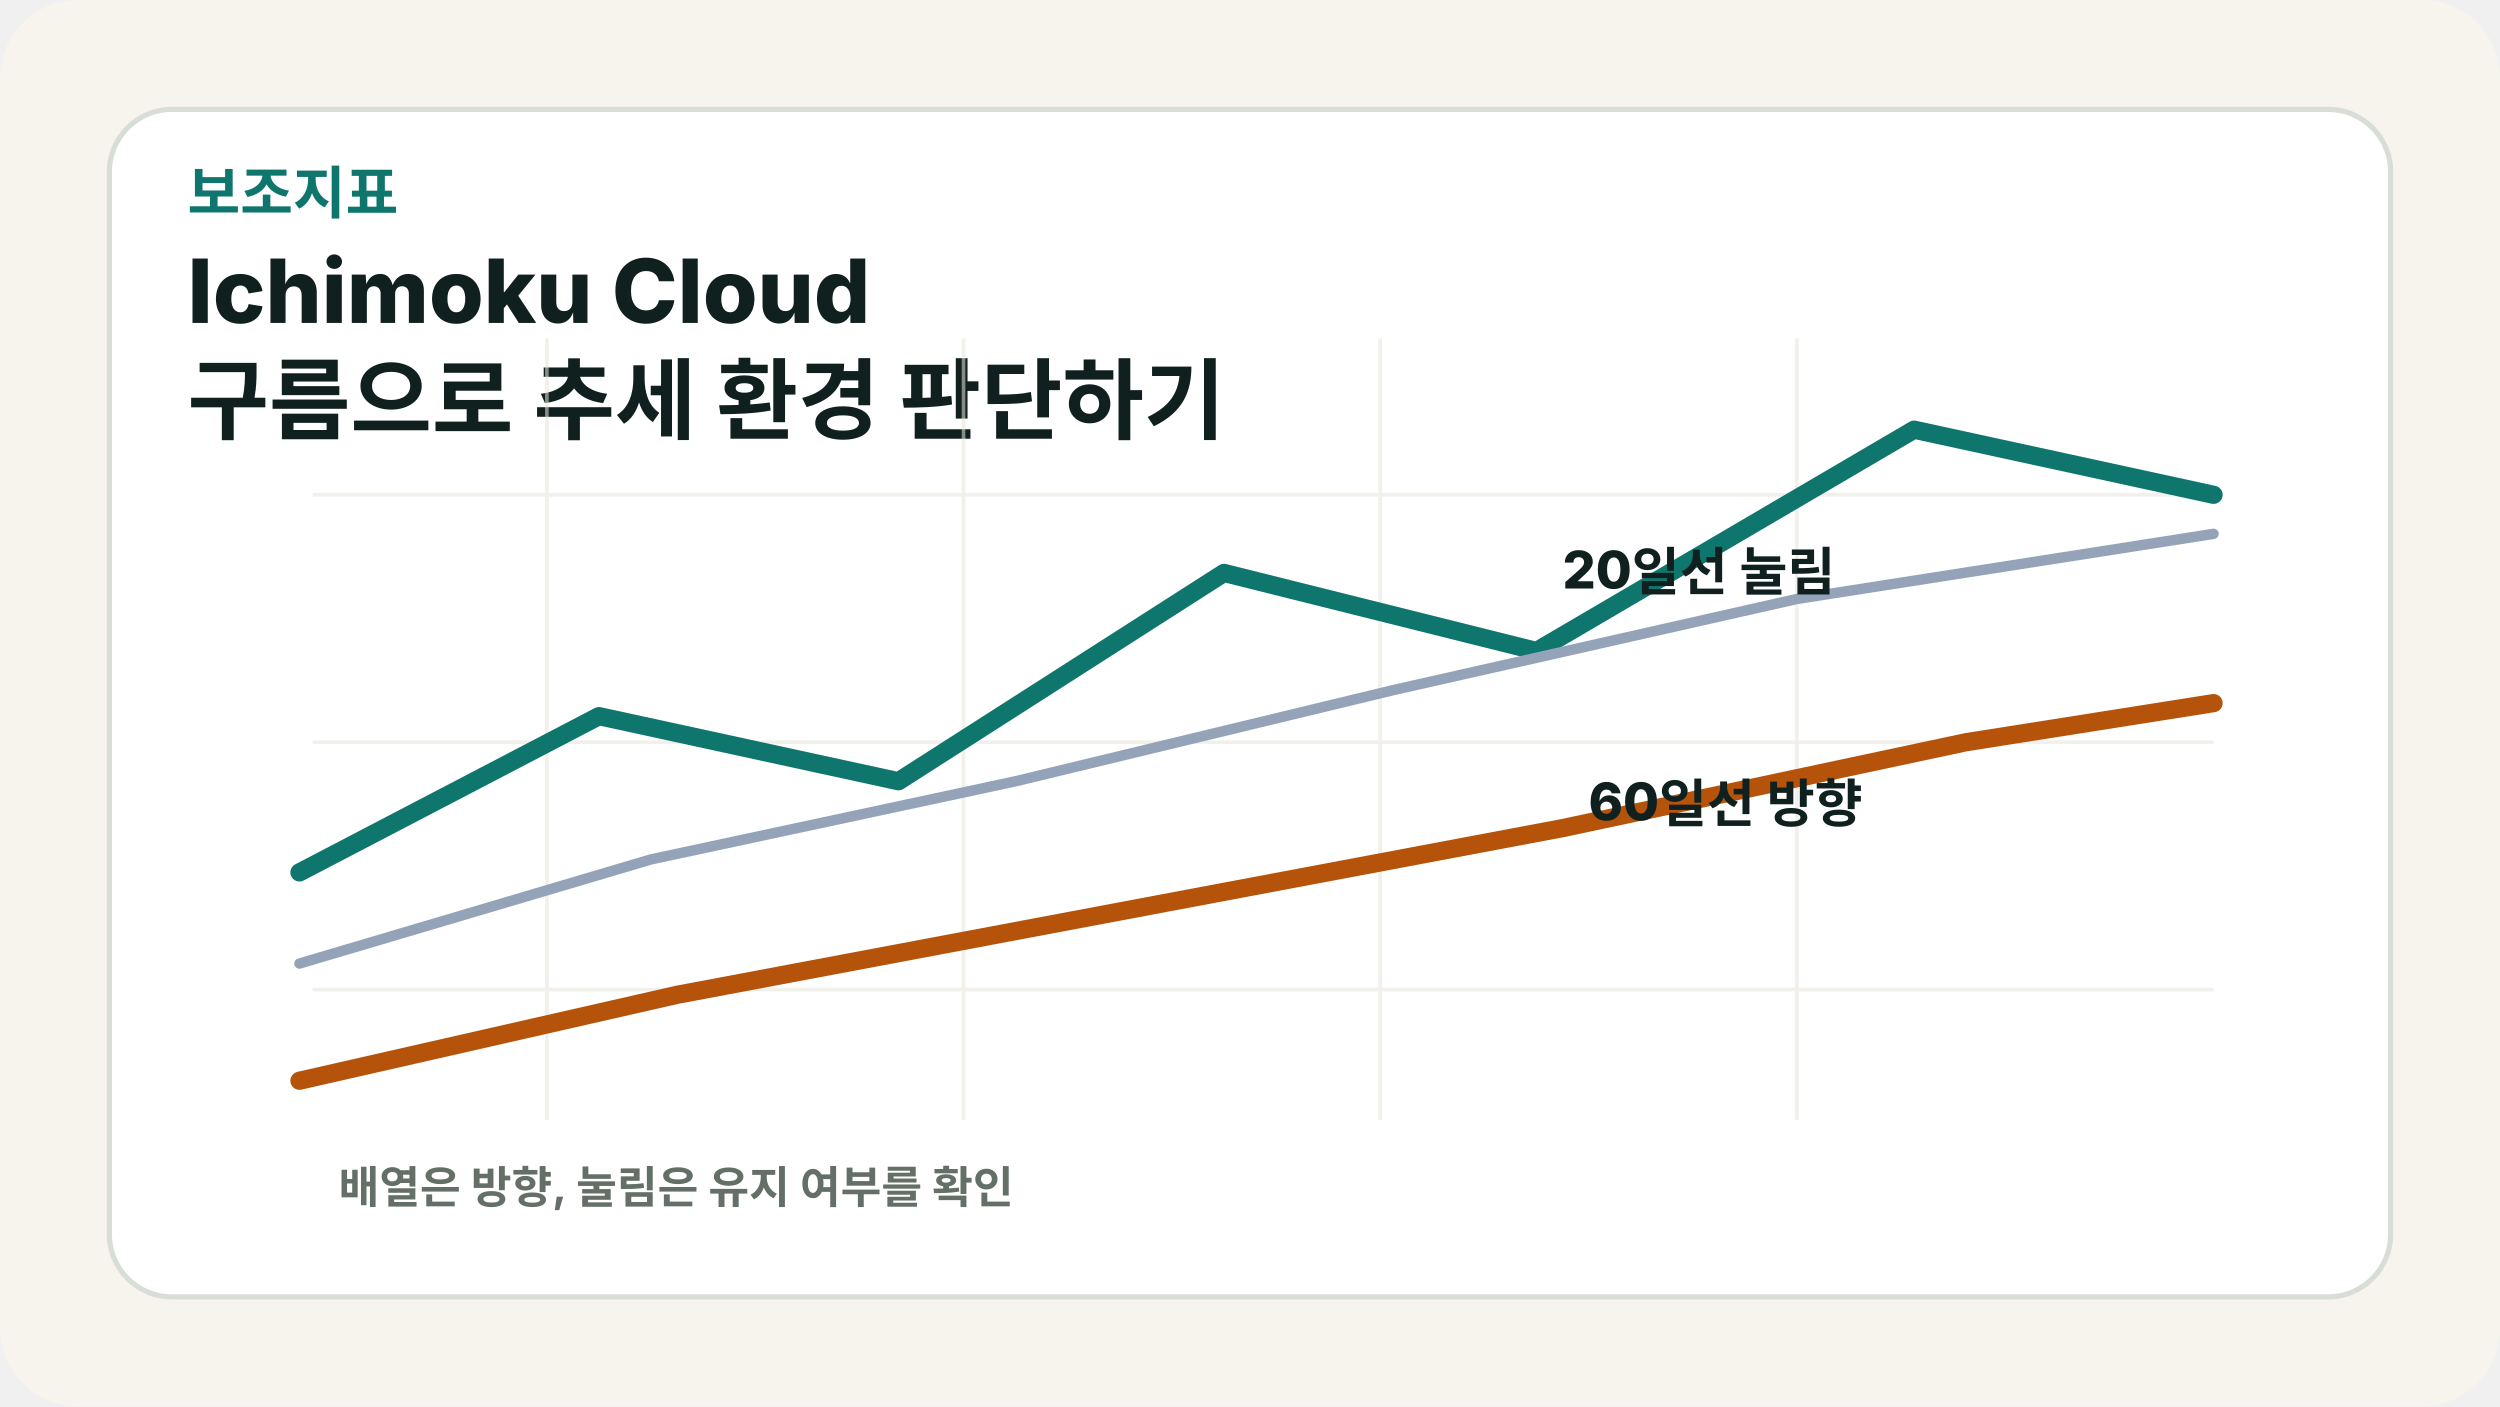
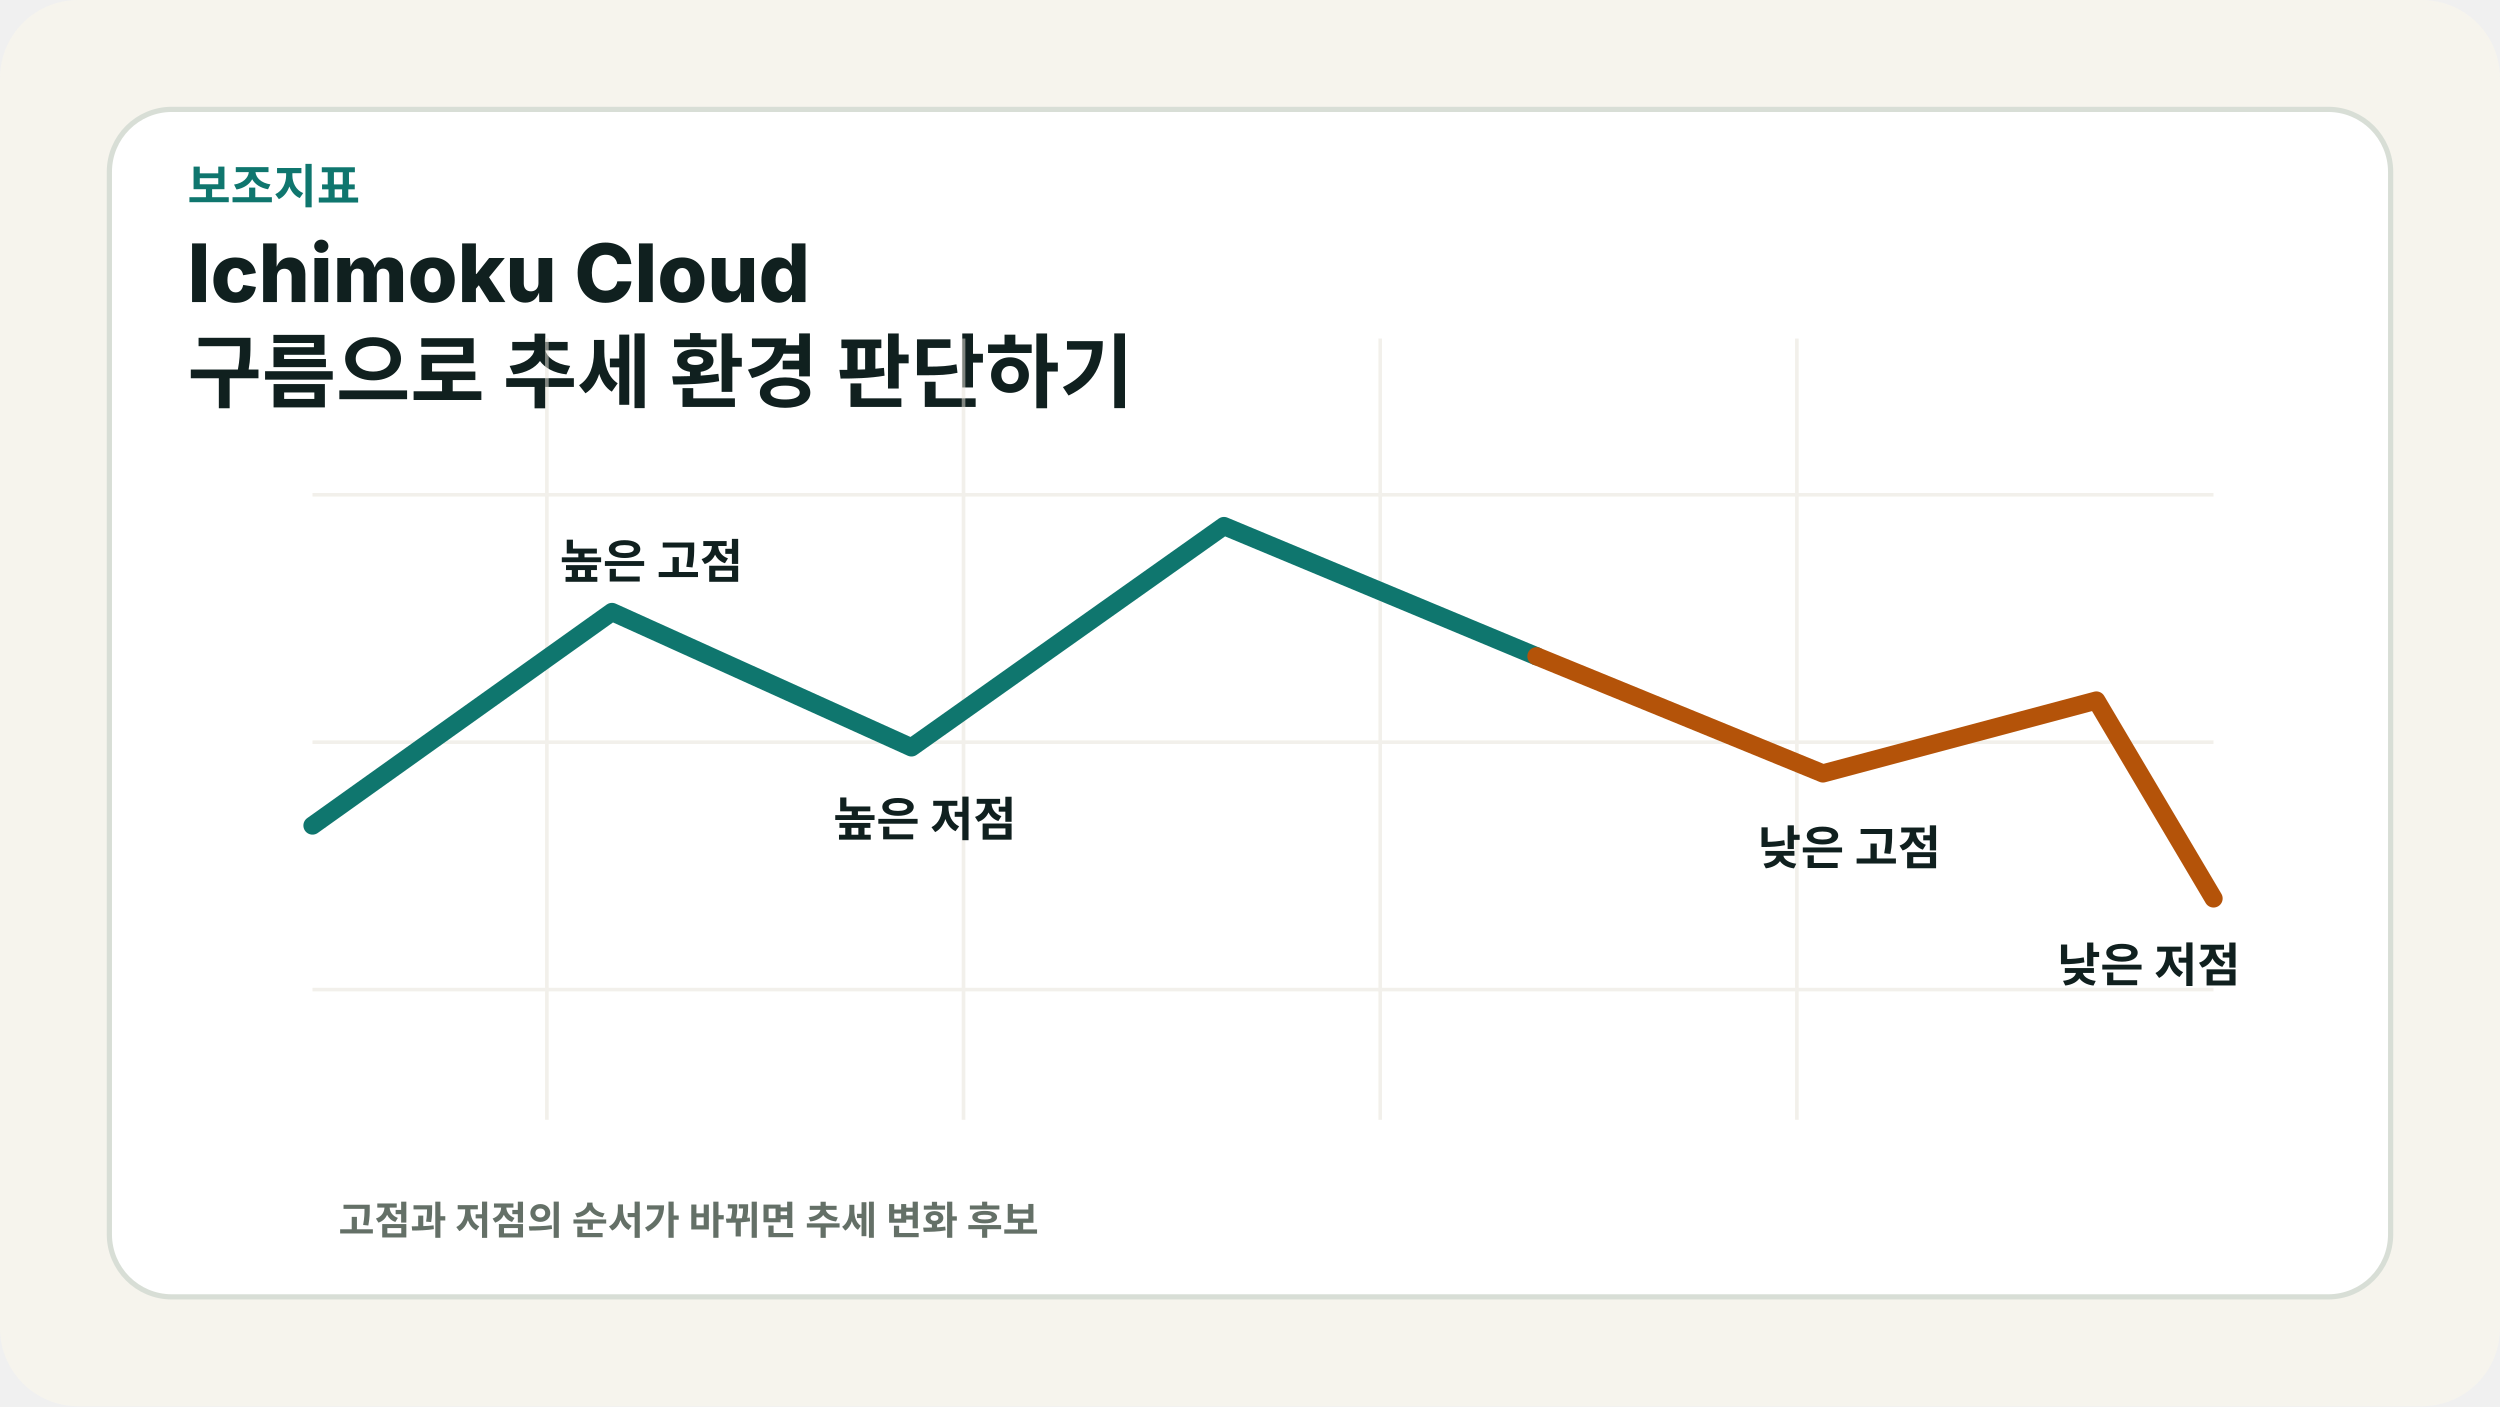
<svg xmlns="http://www.w3.org/2000/svg" width="960" height="540" viewBox="0 0 960 540" role="img" aria-labelledby="title desc">
  <style>
- .bg{fill:#f6f4ed}.panel{fill:#fff;stroke:#d8ded6;stroke-width:2}.title{font:800 34px system-ui,-apple-system,BlinkMacSystemFont,"Segoe UI",sans-serif;fill:#10201f}.sub{font:800 22px system-ui,-apple-system,BlinkMacSystemFont,"Segoe UI",sans-serif;fill:#0f766e}.label{font:800 20px system-ui,-apple-system,BlinkMacSystemFont,"Segoe UI",sans-serif;fill:#10201f}.note{font:700 17px system-ui,-apple-system,BlinkMacSystemFont,"Segoe UI",sans-serif;fill:#647067}.line{fill:none;stroke:#0f766e;stroke-width:7;stroke-linecap:round;stroke-linejoin:round}.down{fill:none;stroke:#b45309;stroke-width:7;stroke-linecap:round;stroke-linejoin:round}.thin{fill:none;stroke:#94a3b8;stroke-width:4;stroke-linecap:round}.dash{stroke:#94a3b8;stroke-width:3;stroke-dasharray:10 10}.zone{fill:#e8f4ef;stroke:#0f766e;stroke-width:2;opacity:.9}.risk{fill:#fff3df;stroke:#b45309;stroke-width:2}.bar{fill:#0f766e;opacity:.92}.warn{fill:#b45309;opacity:.92}
+ .bg{fill:#f6f4ed}.panel{fill:#fff;stroke:#d8ded6;stroke-width:2}.title{font:800 31px system-ui,-apple-system,BlinkMacSystemFont,"Segoe UI",sans-serif;fill:#10201f}.sub{font:800 18px system-ui,-apple-system,BlinkMacSystemFont,"Segoe UI",sans-serif;fill:#0f766e}.label{font:800 18px system-ui,-apple-system,BlinkMacSystemFont,"Segoe UI",sans-serif;fill:#10201f}.note{font:700 15px system-ui,-apple-system,BlinkMacSystemFont,"Segoe UI",sans-serif;fill:#647067}.line{fill:none;stroke:#0f766e;stroke-width:7;stroke-linecap:round;stroke-linejoin:round}.down{fill:none;stroke:#b45309;stroke-width:7;stroke-linecap:round;stroke-linejoin:round}.thin{fill:none;stroke:#94a3b8;stroke-width:4;stroke-linecap:round}.dash{stroke:#94a3b8;stroke-width:3;stroke-dasharray:10 10}.zone{fill:#e8f4ef;stroke:#0f766e;stroke-width:2;opacity:.92}.risk{fill:#fff3df;stroke:#b45309;stroke-width:2}.bar{fill:#0f766e;opacity:.92}.warn{fill:#b45309;opacity:.92}
</style>
  <rect class="bg" width="960" height="540" rx="30" />
  <rect class="panel" x="42" y="42" width="876" height="456" rx="24" />
-   <text x="72" y="82" class="sub">보조지표</text>
-   <text x="72" y="124" class="title">Ichimoku Cloud</text>
-   <text x="72" y="166" class="title">구름으로 추세 환경 판단하기</text>
-   <g opacity=".55">
+   <text x="72" y="78" class="sub">보조지표</text>
+   <text x="72" y="116" class="title">Ichimoku Cloud</text>
+   <text x="72" y="154" class="title">구름으로 추세 환경 판단하기</text>
+   <g opacity=".52">
    <path d="M120 190H850M120 285H850M120 380H850M210 130V430M370 130V430M530 130V430M690 130V430" stroke="#e7e3d8" stroke-width="1.4" />
  </g>
-   <path class="line" d="M115 335L230 275L345 300L470 220L590 250L735 165L850 190" />
-   <path class="thin" d="M115 370L250 330L390 300L535 265L690 230L850 205" />
-   <path class="down" d="M115 415L260 382L430 350L600 318L755 285L850 270" />
-   <text class="label" x="600" y="226">20일선 눌림</text>
-   <text class="label" x="610" y="315">60일선 방향</text>
-   <text class="note" x="130" y="462">배열은 방향, 눌림은 유지 여부를 확인</text>
+   <path class="line" d="M120 317L235 235L350 287L470 202L590 252" />
+   <path class="down" d="M590 252L700 297L805 269L850 345" />
+   <text class="label" x="215" y="222">높은 고점</text>
+   <text class="label" x="320" y="321">높은 저점</text>
+   <text class="label" x="675" y="332">낮은 고점</text>
+   <text class="label" x="790" y="377">낮은 저점</text>
+   <text class="note" x="130" y="474">고점과 저점의 순서가 바뀌면 추세 변화 후보</text>
</svg>
